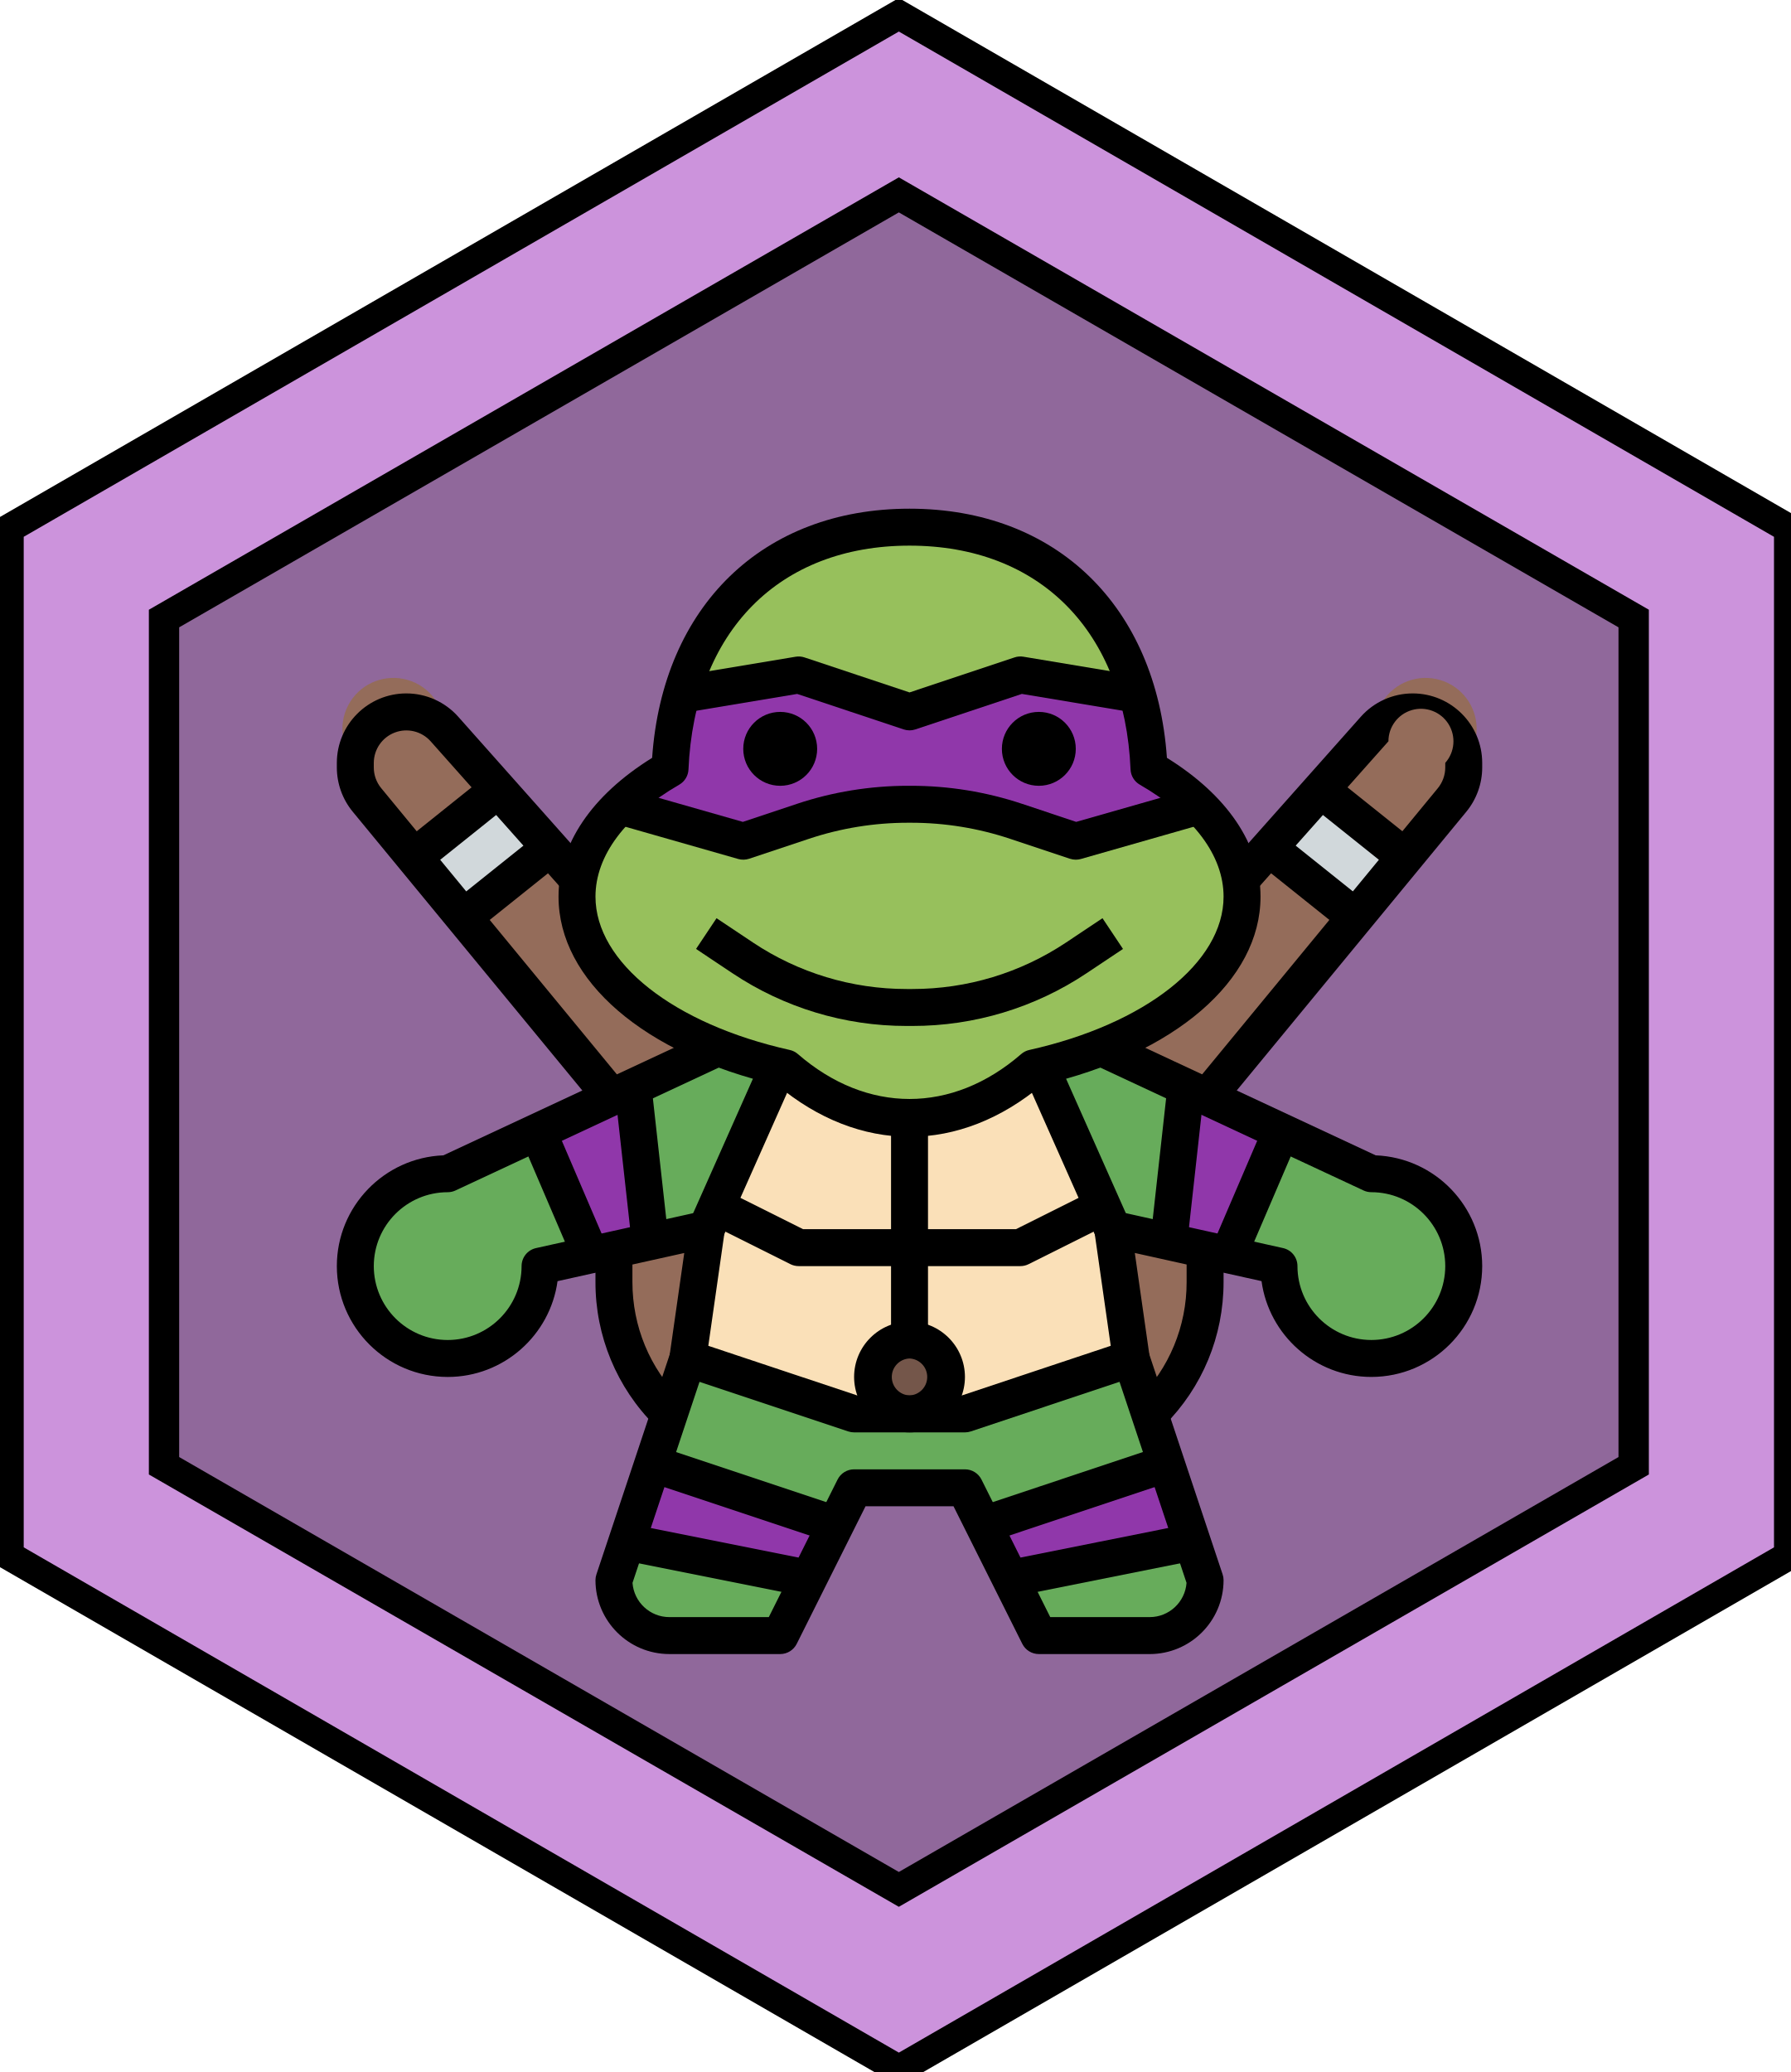
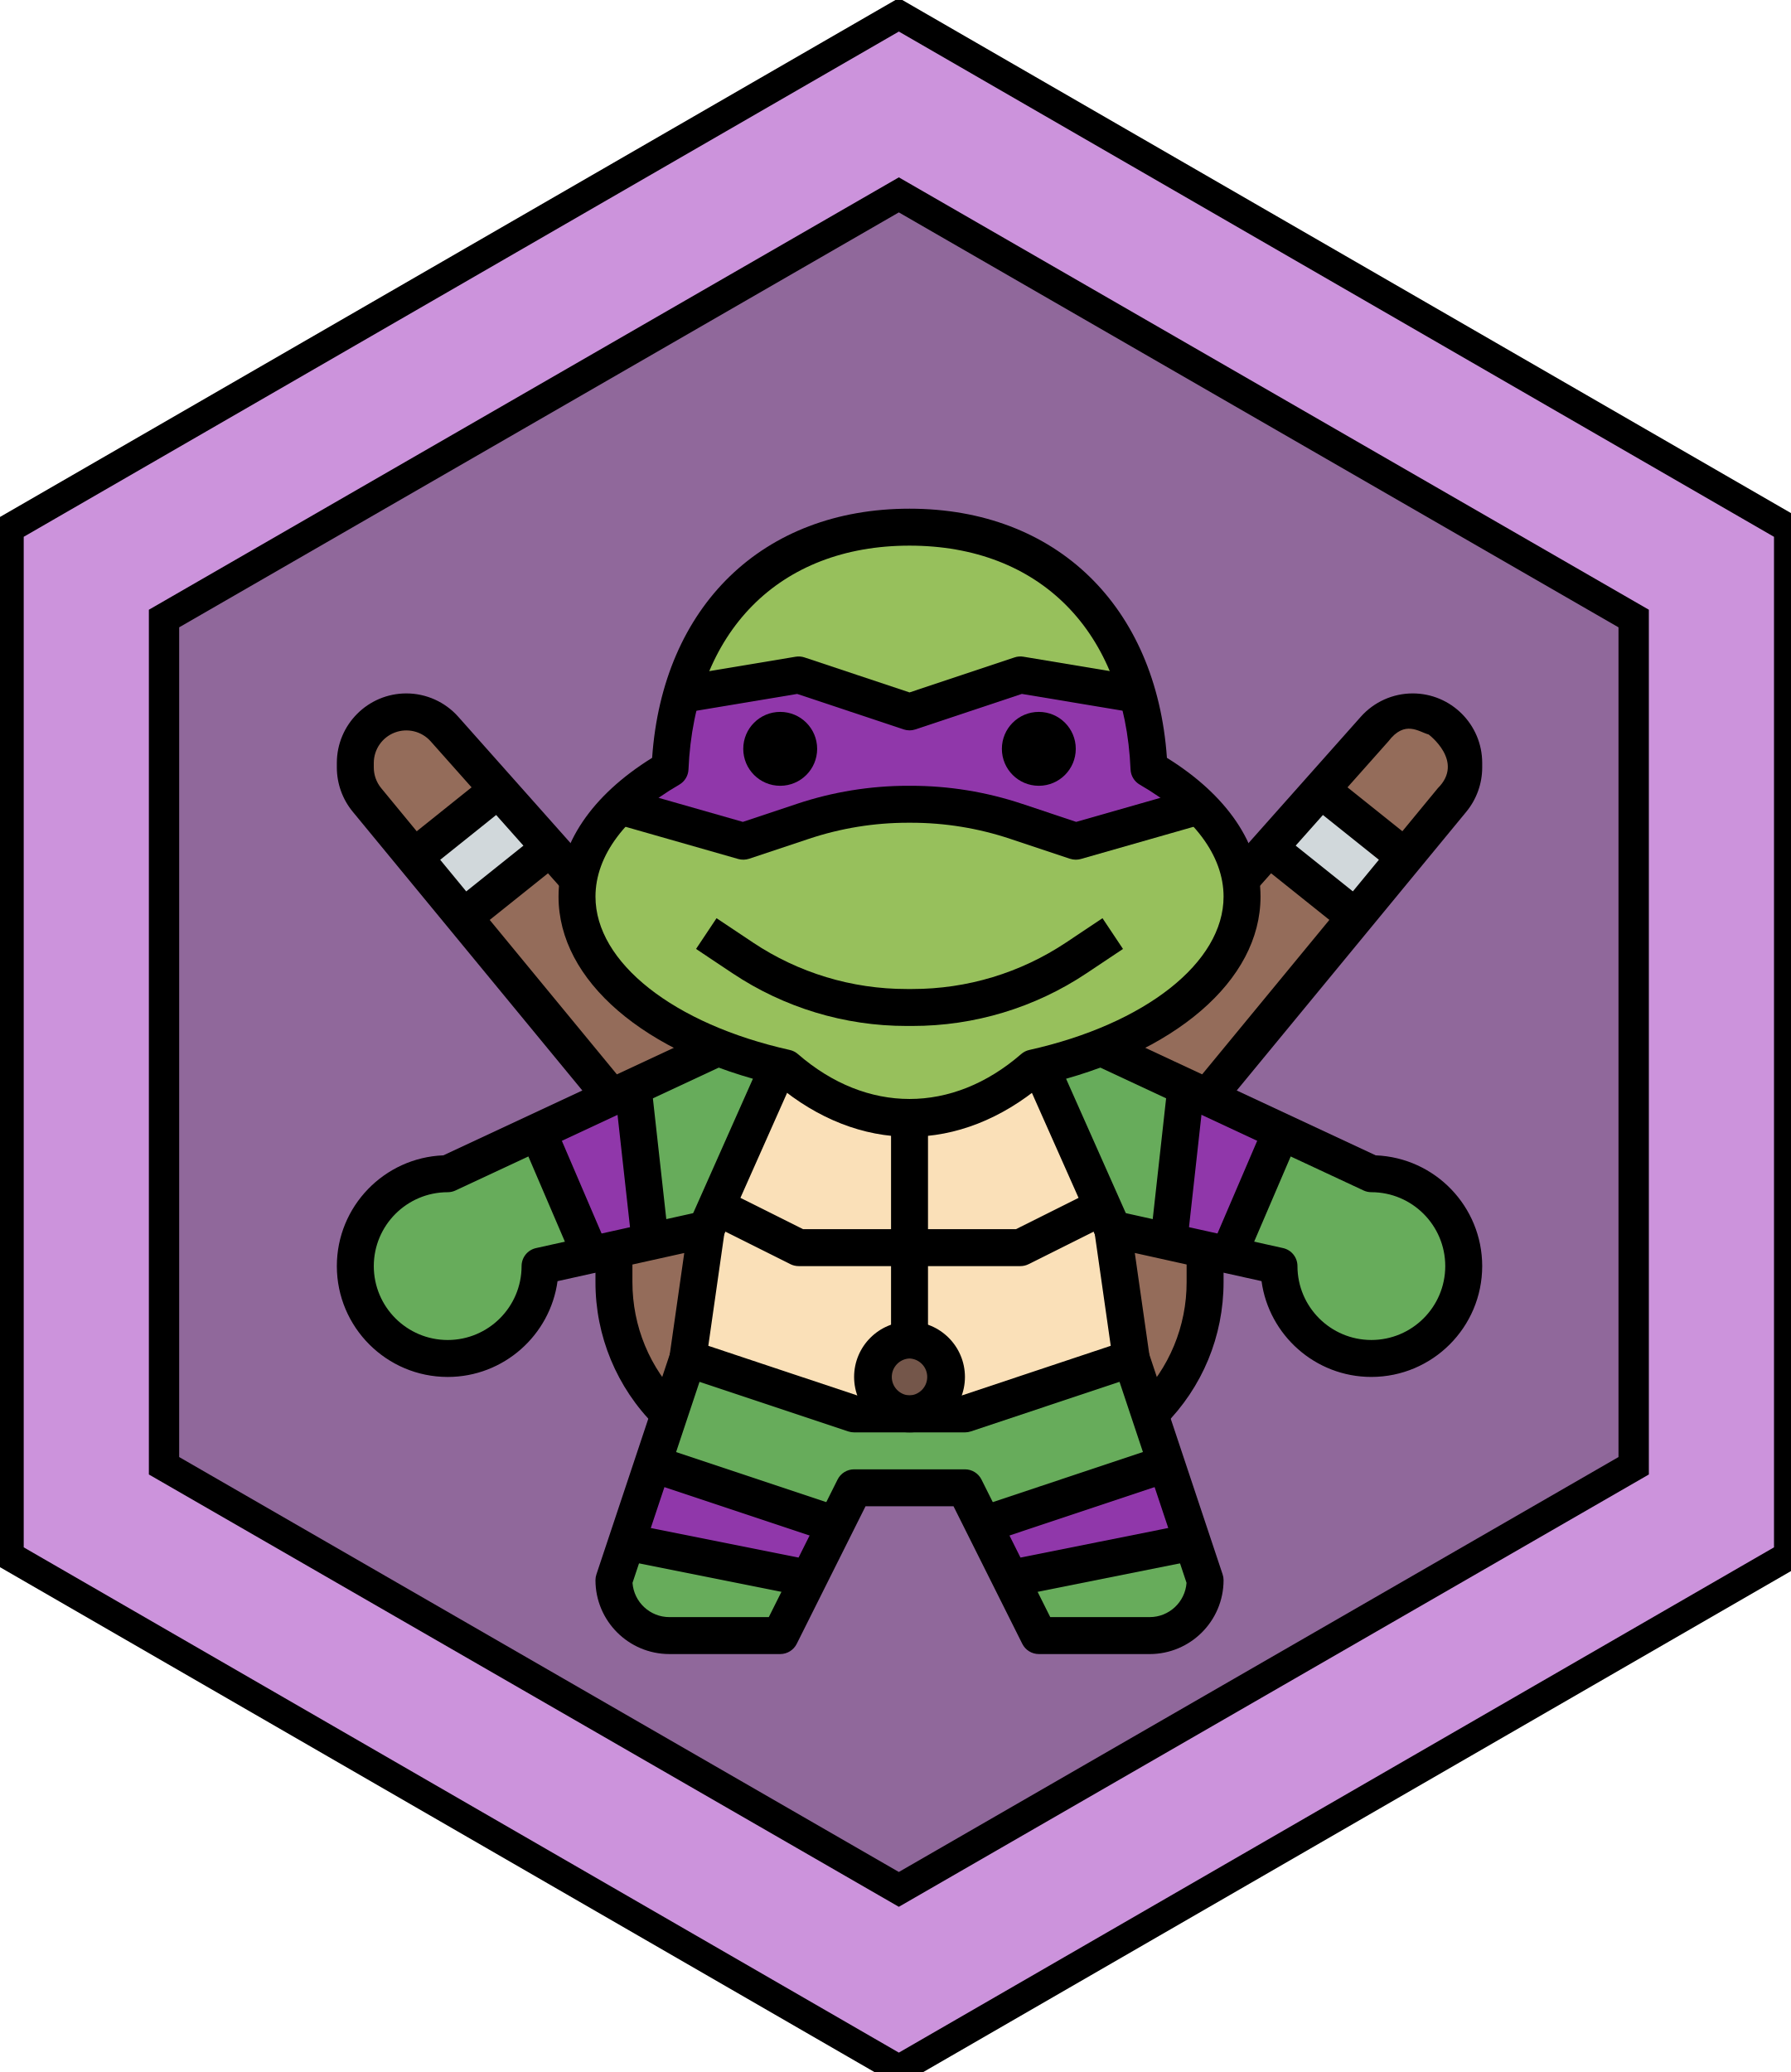
- <svg xmlns="http://www.w3.org/2000/svg" viewBox="0 0 110.979 128.417">
-   <path d="M55.71 128.255L.57 96.42V32.75L55.71.916l55.14 31.835V96.42z" fill="#cc93dc" stroke="#000" stroke-width="1.8" />
-   <path d="M55.709 10.992L9.227 37.79v53.594l46.482 26.795 46.485-26.795V37.79zm44.603 79.312L55.709 116.02 11.105 90.304V38.88l44.604-25.716 44.603 25.716z" />
-   <path d="M55.576 117.196L10.263 91.034V38.71l45.313-26.162L100.89 38.71v52.323z" fill-opacity=".295" />
-   <path d="M74.69 68.166l15.308-18.59a3.159 3.159 0 0 0 .722-2.008v-.287a3.162 3.162 0 1 0-5.522-2.1L67.82 64.732" fill="#946c5a" />
-   <path fill="#d1d8db" d="M81.858 48.94l-3.212 3.613 5.367 4.292 3.07-3.727z" />
-   <path d="M38.052 68.166l-15.309-18.59a3.159 3.159 0 0 1-.72-2.008v-.287a3.162 3.162 0 1 1 5.522-2.1l17.376 19.55" fill="#946c5a" />
-   <path fill="#d1d8db" d="M30.884 48.94l3.212 3.613-5.367 4.292-3.07-3.727z" />
-   <path d="M74.69 75.035v4.418a11.45 11.45 0 0 1-3.353 8.096l-.082.08H41.486l-.08-.08a11.45 11.45 0 0 1-3.354-8.096v-4.418" fill="#946c5a" />
-   <path d="M44.921 64.73l-17.174 8.015a5.725 5.725 0 1 0 5.725 5.725l10.304-2.29-1.145 8.015-4.58 13.74a3.435 3.435 0 0 0 3.435 3.434h6.87l4.58-9.16h6.87l4.58 9.16h6.87a3.435 3.435 0 0 0 3.434-3.434l-4.58-13.74-1.144-8.015 10.304 2.29a5.725 5.725 0 1 0 5.725-5.725l-17.174-8.014" fill="#67ac5b" />
-   <path fill="#fae0b8" d="M64.386 65.876l4.58 10.304 1.144 8.015-10.304 3.435h-6.87l-10.305-3.435 1.145-8.015 4.58-10.304" />
-   <circle r="2" cy="48" cx="32" fill="#74564a" transform="translate(19.732 30.382) scale(1.14496)" />
-   <path fill="#9037aa" d="M72.286 90.721l1.618 4.851-11.287 2.258-1.666-3.33zM40.456 90.721l-1.617 4.853 11.286 2.256 1.666-3.33zM73.505 67.383l5.901 2.754-3.272 7.636-3.692-.82zM40.3 76.953l-3.692.82-3.273-7.636 5.902-2.754z" />
-   <path d="M76.98 55.57c0-3.08-2.203-5.873-5.766-7.93-.433-10.026-6.902-14.968-14.843-14.968-7.942 0-14.41 4.942-14.843 14.968-3.563 2.057-5.766 4.85-5.766 7.93 0 4.817 5.358 8.93 12.938 10.622 2.242 1.946 4.86 3.118 7.67 3.118 2.812 0 5.43-1.172 7.672-3.118C71.622 64.5 76.98 60.387 76.98 55.57z" fill="#97c05c" />
-   <path d="M74.302 49.957a15.35 15.35 0 0 0-3.089-2.317 20.2 20.2 0 0 0-.718-4.6l-7.254-1.209-6.87 2.29-6.87-2.29-7.255 1.21a20.19 20.19 0 0 0-.718 4.599c-1.2.692-2.23 1.474-3.09 2.317l7.628 2.179 3.697-1.232a20.599 20.599 0 0 1 6.517-1.058h.181c2.216 0 4.416.357 6.518 1.058l3.697 1.232z" fill="#9037aa" />
-   <path d="M56.37 70.455c-2.864 0-5.693-1.108-8.2-3.209-8.243-1.914-13.553-6.478-13.553-11.675 0-3.241 2.055-6.278 5.801-8.602.657-9.405 6.86-15.442 15.953-15.442 9.092 0 15.295 6.037 15.953 15.442 3.746 2.324 5.801 5.36 5.801 8.602 0 5.197-5.31 9.76-13.554 11.675-2.506 2.101-5.335 3.21-8.2 3.21zm0-36.638c-8.08 0-13.33 5.316-13.699 13.872a1.145 1.145 0 0 1-.57.942c-3.35 1.934-5.194 4.4-5.194 6.94 0 4.077 4.84 7.896 12.042 9.503.186.041.358.128.502.253 4.277 3.713 9.565 3.713 13.842 0 .143-.125.315-.212.502-.253 7.2-1.607 12.04-5.426 12.04-9.503 0-2.54-1.844-5.006-5.193-6.94a1.145 1.145 0 0 1-.572-.943c-.368-8.555-5.618-13.871-13.7-13.871z" />
-   <path d="M56.37 45.266a1.15 1.15 0 0 1-.36-.058l-6.602-2.2-6.589 1.098-.375-2.259 6.87-1.145c.181-.03.373-.016.549.044l6.508 2.169 6.508-2.17c.177-.06.369-.075.55-.044l6.87 1.145-.376 2.26-6.59-1.099-6.6 2.2c-.117.04-.24.06-.362.06zM66.676 53.281a1.15 1.15 0 0 1-.362-.058l-3.697-1.232a19.4 19.4 0 0 0-6.156-1h-.18a19.4 19.4 0 0 0-6.156 1l-3.697 1.232a1.155 1.155 0 0 1-.677.014l-8.014-2.29.628-2.201 7.675 2.192 3.36-1.12a21.73 21.73 0 0 1 6.88-1.117h.181c2.342 0 4.656.376 6.88 1.116l3.36 1.121 7.676-2.192.628 2.202-8.015 2.29a1.174 1.174 0 0 1-.314.043z" />
-   <circle r="2" cy="14" cx="25" transform="translate(19.732 30.382) scale(1.14496)" />
-   <circle r="2" cy="14" cx="39" transform="translate(19.732 30.382) scale(1.14496)" />
-   <path d="M56.548 63.586h-.356a19.41 19.41 0 0 1-10.798-3.27l-2.254-1.503 1.27-1.905 2.254 1.504a17.136 17.136 0 0 0 9.53 2.884h.356c3.401 0 6.696-.998 9.527-2.884l2.254-1.504 1.27 1.905-2.254 1.504a19.41 19.41 0 0 1-10.799 3.269zM42.729 75.714l4.58-10.305 2.093.93-4.58 10.305zM63.338 66.342l2.093-.93 4.58 10.305-2.094.93zM55.226 69.31h2.29v13.74h-2.29z" />
-   <path d="M56.37 78.47h-6.869c-.177 0-.354-.041-.512-.12l-4.58-2.29 1.025-2.048 4.337 2.168h6.6zM56.37 88.775a3.44 3.44 0 0 1-3.434-3.435 3.44 3.44 0 0 1 3.435-3.435 3.44 3.44 0 0 1 3.435 3.435 3.44 3.44 0 0 1-3.435 3.435zm0-4.58a1.146 1.146 0 0 0 0 2.29 1.146 1.146 0 0 0 0-2.29z" />
-   <path d="M63.24 78.47h-6.87v-2.29h6.6l4.339-2.17 1.024 2.049-4.58 2.29c-.159.08-.335.121-.512.121zM71.255 102.514h-6.87c-.433 0-.83-.245-1.024-.633l-4.263-8.526h-5.454l-4.264 8.526c-.194.388-.59.633-1.024.633h-6.87a4.584 4.584 0 0 1-4.58-4.58c0-.122.021-.245.06-.361l4.58-13.74 2.17.725-4.514 13.545a2.293 2.293 0 0 0 2.284 2.121h6.163l4.263-8.526c.194-.388.59-.633 1.024-.633h6.87c.434 0 .83.245 1.025.633l4.262 8.526h6.162a2.293 2.293 0 0 0 2.285-2.122l-4.515-13.545 2.17-.725 4.58 13.74c.04.117.06.24.06.363a4.584 4.584 0 0 1-4.58 4.58z" />
-   <path d="M41.125 92.149l.724-2.172 10.305 3.434-.724 2.173zM38.973 96.766l.449-2.246 11.45 2.29-.45 2.246zM60.59 93.411l10.303-3.437.725 2.172-10.304 3.437zM61.87 96.81l11.448-2.292.45 2.246-11.45 2.292zM38.058 67.148l2.276-.253 1.144 10.304-2.276.253zM32.418 70.905l2.104-.902 3.435 8.014-2.104.902zM71.262 77.198l1.143-10.304 2.276.252-1.143 10.305zM74.784 78.017l3.436-8.014 2.105.902-3.437 8.015z" />
-   <path d="M59.806 88.775h-6.87c-.122 0-.245-.02-.362-.059L42.27 85.282c-.525-.176-.85-.701-.772-1.248l.911-6.376-7.854 1.745c-.458 3.348-3.337 5.937-6.808 5.937a6.877 6.877 0 0 1-6.87-6.87c0-3.7 2.94-6.725 6.605-6.865l16.956-7.913.969 2.075-17.175 8.015a1.138 1.138 0 0 1-.485.108 4.584 4.584 0 0 0-4.58 4.58 4.584 4.584 0 0 0 4.58 4.58 4.584 4.584 0 0 0 4.58-4.58c0-.537.372-1.002.896-1.117l10.305-2.29c.367-.082.749.023 1.026.277.275.255.407.63.356 1.002L43.9 83.41l9.222 3.074h6.498l9.222-3.074-1.01-7.07a1.146 1.146 0 0 1 1.382-1.278l10.305 2.29c.524.115.896.58.896 1.117a4.584 4.584 0 0 0 4.58 4.58 4.584 4.584 0 0 0 4.58-4.58 4.584 4.584 0 0 0-4.58-4.58c-.167 0-.332-.036-.484-.107l-17.175-8.015.969-2.075 16.956 7.913a6.877 6.877 0 0 1 6.604 6.864 6.877 6.877 0 0 1-6.87 6.87c-3.472 0-6.35-2.589-6.807-5.938l-7.854-1.745.911 6.375a1.145 1.145 0 0 1-.772 1.248L60.17 88.715c-.118.04-.24.06-.363.06z" />
-   <path d="M37.169 68.894l-15.31-18.59a4.316 4.316 0 0 1-.982-2.736v-.287a4.311 4.311 0 0 1 4.306-4.305c1.229 0 2.401.527 3.218 1.445l8.217 9.245-1.71 1.521-8.218-9.244a2.018 2.018 0 0 0-3.523 1.338v.287c0 .466.164.921.46 1.28l15.307 18.59z" />
-   <path d="M24.741 52.389l5.724-4.581 1.43 1.787-5.723 4.582zM28.176 55.824l5.724-4.581 1.43 1.788-5.723 4.58zM75.573 68.894l-1.767-1.456L89.115 48.85c.296-.362.46-.816.46-1.282v-.287a2.015 2.015 0 1 0-3.522-1.338l-8.217 9.244-1.711-1.521 8.217-9.245a4.306 4.306 0 0 1 3.217-1.445 4.311 4.311 0 0 1 4.306 4.305v.287c0 .996-.35 1.968-.981 2.737z" />
-   <path d="M80.845 49.593l1.43-1.788 5.726 4.58-1.43 1.788zM77.41 53.028l1.431-1.788 5.725 4.58-1.43 1.788zM40.677 88.44l-.081-.082a12.516 12.516 0 0 1-3.69-8.905v-2.128h2.29v2.128c0 2.752 1.073 5.34 3.019 7.286l.08.081zM72.065 88.44l-1.62-1.62.082-.08a10.242 10.242 0 0 0 3.018-7.287v-2.128h2.29v2.128c0 3.363-1.31 6.526-3.689 8.905z" />
+ <svg xmlns="http://www.w3.org/2000/svg" viewBox="0 0 110.979 128.417" version="1.1" id="svg54">
+   <defs id="defs58" />
+   <path d="M55.71 128.255L.57 96.42V32.75L55.71.916l55.14 31.835V96.42z" fill="#cc93dc" stroke="#000" stroke-width="1.8" id="path2" />
+   <path d="M55.709 10.992L9.227 37.79v53.594l46.482 26.795 46.485-26.795V37.79zm44.603 79.312L55.709 116.02 11.105 90.304V38.88l44.604-25.716 44.603 25.716z" id="path4" />
+   <path d="M55.576 117.196L10.263 91.034V38.71l45.313-26.162L100.89 38.71v52.323z" fill-opacity=".295" id="path6" />
+   <path style="fill:#946c5a;stroke-width:0.954" d="M 74.425,68.166 89.143,50.567 a 3.037,2.991 0 0 0 0.694,-1.901 V 48.395 A 3.04,2.993 0 1 0 84.528,46.407 L 67.82,64.915" id="path8" />
+   <path style="fill:#d1d8db" d="m 81.858,48.94 -3.212,3.613 5.367,4.292 3.07,-3.727 z" id="path10" />
+   <path style="fill:#946c5a;stroke-width:0.953" d="M 38.289,68.166 23.507,50.665 A 3.05,2.974 0 0 1 22.812,48.774 v -0.27 a 3.053,2.977 0 1 1 5.332,-1.977 L 44.921,64.932" id="path12" />
+   <path style="fill:#d1d8db" d="m 30.884,48.94 3.212,3.613 -5.367,4.292 -3.07,-3.727 z" id="path14" />
+   <path style="fill:#946c5a" d="m 74.69,75.035 v 4.418 a 11.45,11.45 0 0 1 -3.353,8.096 l -0.082,0.08 H 41.486 l -0.08,-0.08 a 11.45,11.45 0 0 1 -3.354,-8.096 v -4.418" id="path16" />
+   <path style="fill:#67ac5b" d="m 44.921,64.73 -17.174,8.015 a 5.725,5.725 0 1 0 5.725,5.725 l 10.304,-2.29 -1.145,8.015 -4.58,13.74 a 3.435,3.435 0 0 0 3.435,3.434 h 6.87 l 4.58,-9.16 h 6.87 l 4.58,9.16 h 6.87 A 3.435,3.435 0 0 0 74.69,97.935 L 70.11,84.195 68.966,76.18 79.27,78.47 a 5.725,5.725 0 1 0 5.725,-5.725 L 67.821,64.731" id="path18" />
+   <path style="fill:#fae0b8" d="m 64.386,65.876 4.58,10.304 1.144,8.015 -10.304,3.435 h -6.87 l -10.305,-3.435 1.145,-8.015 4.58,-10.304" id="path20" />
+   <circle style="fill:#74564a;stroke-width:1.145" r="2.29" cy="85.34" cx="56.371" id="circle22" />
+   <path style="fill:#9037aa" d="m 72.286,90.721 1.618,4.851 -11.287,2.258 -1.666,-3.33 z m -31.83,0 -1.617,4.853 11.286,2.256 1.666,-3.33 z m 33.049,-23.338 5.901,2.754 -3.272,7.636 -3.692,-0.82 z m -33.205,9.57 -3.692,0.82 -3.273,-7.636 5.902,-2.754 z" id="path24" />
+   <path style="fill:#97c05c" d="m 76.98,55.57 c 0,-3.08 -2.203,-5.873 -5.766,-7.93 -0.433,-10.026 -6.902,-14.968 -14.843,-14.968 -7.942,0 -14.41,4.942 -14.843,14.968 -3.563,2.057 -5.766,4.85 -5.766,7.93 0,4.817 5.358,8.93 12.938,10.622 2.242,1.946 4.86,3.118 7.67,3.118 2.812,0 5.43,-1.172 7.672,-3.118 C 71.622,64.5 76.98,60.387 76.98,55.57 Z" id="path26" />
+   <path style="fill:#9037aa" d="m 74.302,49.957 a 15.35,15.35 0 0 0 -3.089,-2.317 20.2,20.2 0 0 0 -0.718,-4.6 l -7.254,-1.209 -6.87,2.29 -6.87,-2.29 -7.255,1.21 a 20.19,20.19 0 0 0 -0.718,4.599 c -1.2,0.692 -2.23,1.474 -3.09,2.317 l 7.628,2.179 3.697,-1.232 a 20.599,20.599 0 0 1 6.517,-1.058 h 0.181 c 2.216,0 4.416,0.357 6.518,1.058 l 3.697,1.232 z" id="path28" />
+   <path d="m 56.37,70.455 c -2.864,0 -5.693,-1.108 -8.2,-3.209 -8.243,-1.914 -13.553,-6.478 -13.553,-11.675 0,-3.241 2.055,-6.278 5.801,-8.602 0.657,-9.405 6.86,-15.442 15.953,-15.442 9.092,0 15.295,6.037 15.953,15.442 3.746,2.324 5.801,5.36 5.801,8.602 0,5.197 -5.31,9.76 -13.554,11.675 -2.506,2.101 -5.335,3.21 -8.2,3.21 z m 0,-36.638 c -8.08,0 -13.33,5.316 -13.699,13.872 a 1.145,1.145 0 0 1 -0.57,0.942 c -3.35,1.934 -5.194,4.4 -5.194,6.94 0,4.077 4.84,7.896 12.042,9.503 0.186,0.041 0.358,0.128 0.502,0.253 4.277,3.713 9.565,3.713 13.842,0 0.143,-0.125 0.315,-0.212 0.502,-0.253 7.2,-1.607 12.04,-5.426 12.04,-9.503 0,-2.54 -1.844,-5.006 -5.193,-6.94 A 1.145,1.145 0 0 1 70.07,47.688 C 69.702,39.133 64.452,33.817 56.37,33.817 Z" id="path30" />
+   <path d="m 56.37,45.266 a 1.15,1.15 0 0 1 -0.36,-0.058 l -6.602,-2.2 -6.589,1.098 -0.375,-2.259 6.87,-1.145 c 0.181,-0.03 0.373,-0.016 0.549,0.044 l 6.508,2.169 6.508,-2.17 c 0.177,-0.06 0.369,-0.075 0.55,-0.044 l 6.87,1.145 -0.376,2.26 -6.59,-1.099 -6.6,2.2 c -0.117,0.04 -0.24,0.06 -0.362,0.06 z m 10.306,8.015 a 1.15,1.15 0 0 1 -0.362,-0.058 l -3.697,-1.232 a 19.4,19.4 0 0 0 -6.156,-1 h -0.18 a 19.4,19.4 0 0 0 -6.156,1 l -3.697,1.232 a 1.155,1.155 0 0 1 -0.677,0.014 l -8.014,-2.29 0.628,-2.201 7.675,2.192 3.36,-1.12 a 21.73,21.73 0 0 1 6.88,-1.117 h 0.181 c 2.342,0 4.656,0.376 6.88,1.116 l 3.36,1.121 7.676,-2.192 0.628,2.202 -8.015,2.29 a 1.174,1.174 0 0 1 -0.314,0.043 z" id="path32" />
+   <circle r="2.29" cy="46.411" cx="48.356" id="circle34" style="stroke-width:1.145" />
+   <circle r="2.29" cy="46.411" cx="64.385" id="circle36" style="stroke-width:1.145" />
+   <path d="m 56.548,63.586 h -0.356 a 19.41,19.41 0 0 1 -10.798,-3.27 l -2.254,-1.503 1.27,-1.905 2.254,1.504 a 17.136,17.136 0 0 0 9.53,2.884 h 0.356 c 3.401,0 6.696,-0.998 9.527,-2.884 l 2.254,-1.504 1.27,1.905 -2.254,1.504 a 19.41,19.41 0 0 1 -10.799,3.269 z m -13.819,12.128 4.58,-10.305 2.093,0.93 -4.58,10.305 z m 20.609,-9.372 2.093,-0.93 4.58,10.305 -2.094,0.93 z m -8.112,2.968 h 2.29 v 13.74 h -2.29 z" id="path38" />
+   <path d="m 56.37,78.47 h -6.869 c -0.177,0 -0.354,-0.041 -0.512,-0.12 l -4.58,-2.29 1.025,-2.048 4.337,2.168 h 6.6 z m 0,10.305 a 3.44,3.44 0 0 1 -3.434,-3.435 3.44,3.44 0 0 1 3.435,-3.435 3.44,3.44 0 0 1 3.435,3.435 3.44,3.44 0 0 1 -3.435,3.435 z m 0,-4.58 a 1.146,1.146 0 0 0 0,2.29 1.146,1.146 0 0 0 0,-2.29 z" id="path40" />
+   <path d="m 63.24,78.47 h -6.87 v -2.29 h 6.6 l 4.339,-2.17 1.024,2.049 -4.58,2.29 c -0.159,0.08 -0.335,0.121 -0.512,0.121 z m 8.015,24.044 h -6.87 c -0.433,0 -0.83,-0.245 -1.024,-0.633 l -4.263,-8.526 h -5.454 l -4.264,8.526 c -0.194,0.388 -0.59,0.633 -1.024,0.633 h -6.87 a 4.584,4.584 0 0 1 -4.58,-4.58 c 0,-0.122 0.021,-0.245 0.06,-0.361 l 4.58,-13.74 2.17,0.725 -4.514,13.545 a 2.293,2.293 0 0 0 2.284,2.121 h 6.163 l 4.263,-8.526 c 0.194,-0.388 0.59,-0.633 1.024,-0.633 h 6.87 c 0.434,0 0.83,0.245 1.025,0.633 l 4.262,8.526 h 6.162 a 2.293,2.293 0 0 0 2.285,-2.122 l -4.515,-13.545 2.17,-0.725 4.58,13.74 c 0.04,0.117 0.06,0.24 0.06,0.363 a 4.584,4.584 0 0 1 -4.58,4.58 z" id="path42" />
+   <path d="m 41.125,92.149 0.724,-2.172 10.305,3.434 -0.724,2.173 z m -2.152,4.617 0.449,-2.246 11.45,2.29 -0.45,2.246 z m 21.617,-3.355 10.303,-3.437 0.725,2.172 -10.304,3.437 z m 1.28,3.399 11.448,-2.292 0.45,2.246 -11.45,2.292 z m -23.812,-29.662 2.276,-0.253 1.144,10.304 -2.276,0.253 z m -5.64,3.757 2.104,-0.902 3.435,8.014 -2.104,0.902 z m 38.844,6.293 1.143,-10.304 2.276,0.252 -1.143,10.305 z m 3.522,0.819 3.436,-8.014 2.105,0.902 -3.437,8.015 z" id="path44" />
+   <path d="m 59.806,88.775 h -6.87 c -0.122,0 -0.245,-0.02 -0.362,-0.059 L 42.27,85.282 c -0.525,-0.176 -0.85,-0.701 -0.772,-1.248 l 0.911,-6.376 -7.854,1.745 c -0.458,3.348 -3.337,5.937 -6.808,5.937 a 6.877,6.877 0 0 1 -6.87,-6.87 c 0,-3.7 2.94,-6.725 6.605,-6.865 l 16.956,-7.913 0.969,2.075 -17.175,8.015 a 1.138,1.138 0 0 1 -0.485,0.108 4.584,4.584 0 0 0 -4.58,4.58 4.584,4.584 0 0 0 4.58,4.58 4.584,4.584 0 0 0 4.58,-4.58 c 0,-0.537 0.372,-1.002 0.896,-1.117 l 10.305,-2.29 c 0.367,-0.082 0.749,0.023 1.026,0.277 0.275,0.255 0.407,0.63 0.356,1.002 l -1.01,7.068 9.222,3.074 h 6.498 l 9.222,-3.074 -1.01,-7.07 a 1.146,1.146 0 0 1 1.382,-1.278 l 10.305,2.29 c 0.524,0.115 0.896,0.58 0.896,1.117 a 4.584,4.584 0 0 0 4.58,4.58 4.584,4.584 0 0 0 4.58,-4.58 4.584,4.584 0 0 0 -4.58,-4.58 c -0.167,0 -0.332,-0.036 -0.484,-0.107 l -17.175,-8.015 0.969,-2.075 16.956,7.913 a 6.877,6.877 0 0 1 6.604,6.864 6.877,6.877 0 0 1 -6.87,6.87 c -3.472,0 -6.35,-2.589 -6.807,-5.938 l -7.854,-1.745 0.911,6.375 a 1.145,1.145 0 0 1 -0.772,1.248 L 60.17,88.715 c -0.118,0.04 -0.24,0.06 -0.363,0.06 z" id="path46" />
+   <path d="m 37.169,68.894 -15.31,-18.59 a 4.316,4.316 0 0 1 -0.982,-2.736 v -0.287 a 4.311,4.311 0 0 1 4.306,-4.305 c 1.229,0 2.401,0.527 3.218,1.445 l 8.217,9.245 -1.71,1.521 -8.218,-9.244 a 2.018,2.018 0 0 0 -3.523,1.338 v 0.287 c 0,0.466 0.164,0.921 0.46,1.28 l 15.307,18.59 z" id="path48" />
+   <path d="m 24.741,52.389 5.724,-4.581 1.43,1.787 -5.723,4.582 z m 3.435,3.435 5.724,-4.581 1.43,1.788 -5.723,4.58 z M 75.573,68.894 73.806,67.438 89.115,48.85 C 90.786,47.191 88.546,45.522 88.546,45.522 87.941,45.361 87.074,44.601 86.053,45.943 l -8.217,9.244 -1.711,-1.521 8.217,-9.245 c 0.817,-0.919 1.988,-1.445 3.217,-1.445 2.377,0.003 4.303,1.928 4.306,4.305 v 0.287 c 0,0.996 -0.35,1.968 -0.981,2.737 z" id="path50" />
+   <path d="m 80.845,49.593 1.43,-1.788 5.726,4.58 -1.43,1.788 z m -3.435,3.435 1.431,-1.788 5.725,4.58 -1.43,1.788 z M 40.677,88.44 40.596,88.358 a 12.516,12.516 0 0 1 -3.69,-8.905 v -2.128 h 2.29 v 2.128 c 0,2.752 1.073,5.34 3.019,7.286 l 0.08,0.081 z m 31.388,0 -1.62,-1.62 0.082,-0.08 a 10.242,10.242 0 0 0 3.018,-7.287 v -2.128 h 2.29 v 2.128 c 0,3.363 -1.31,6.526 -3.689,8.905 z" id="path52" />
</svg>
